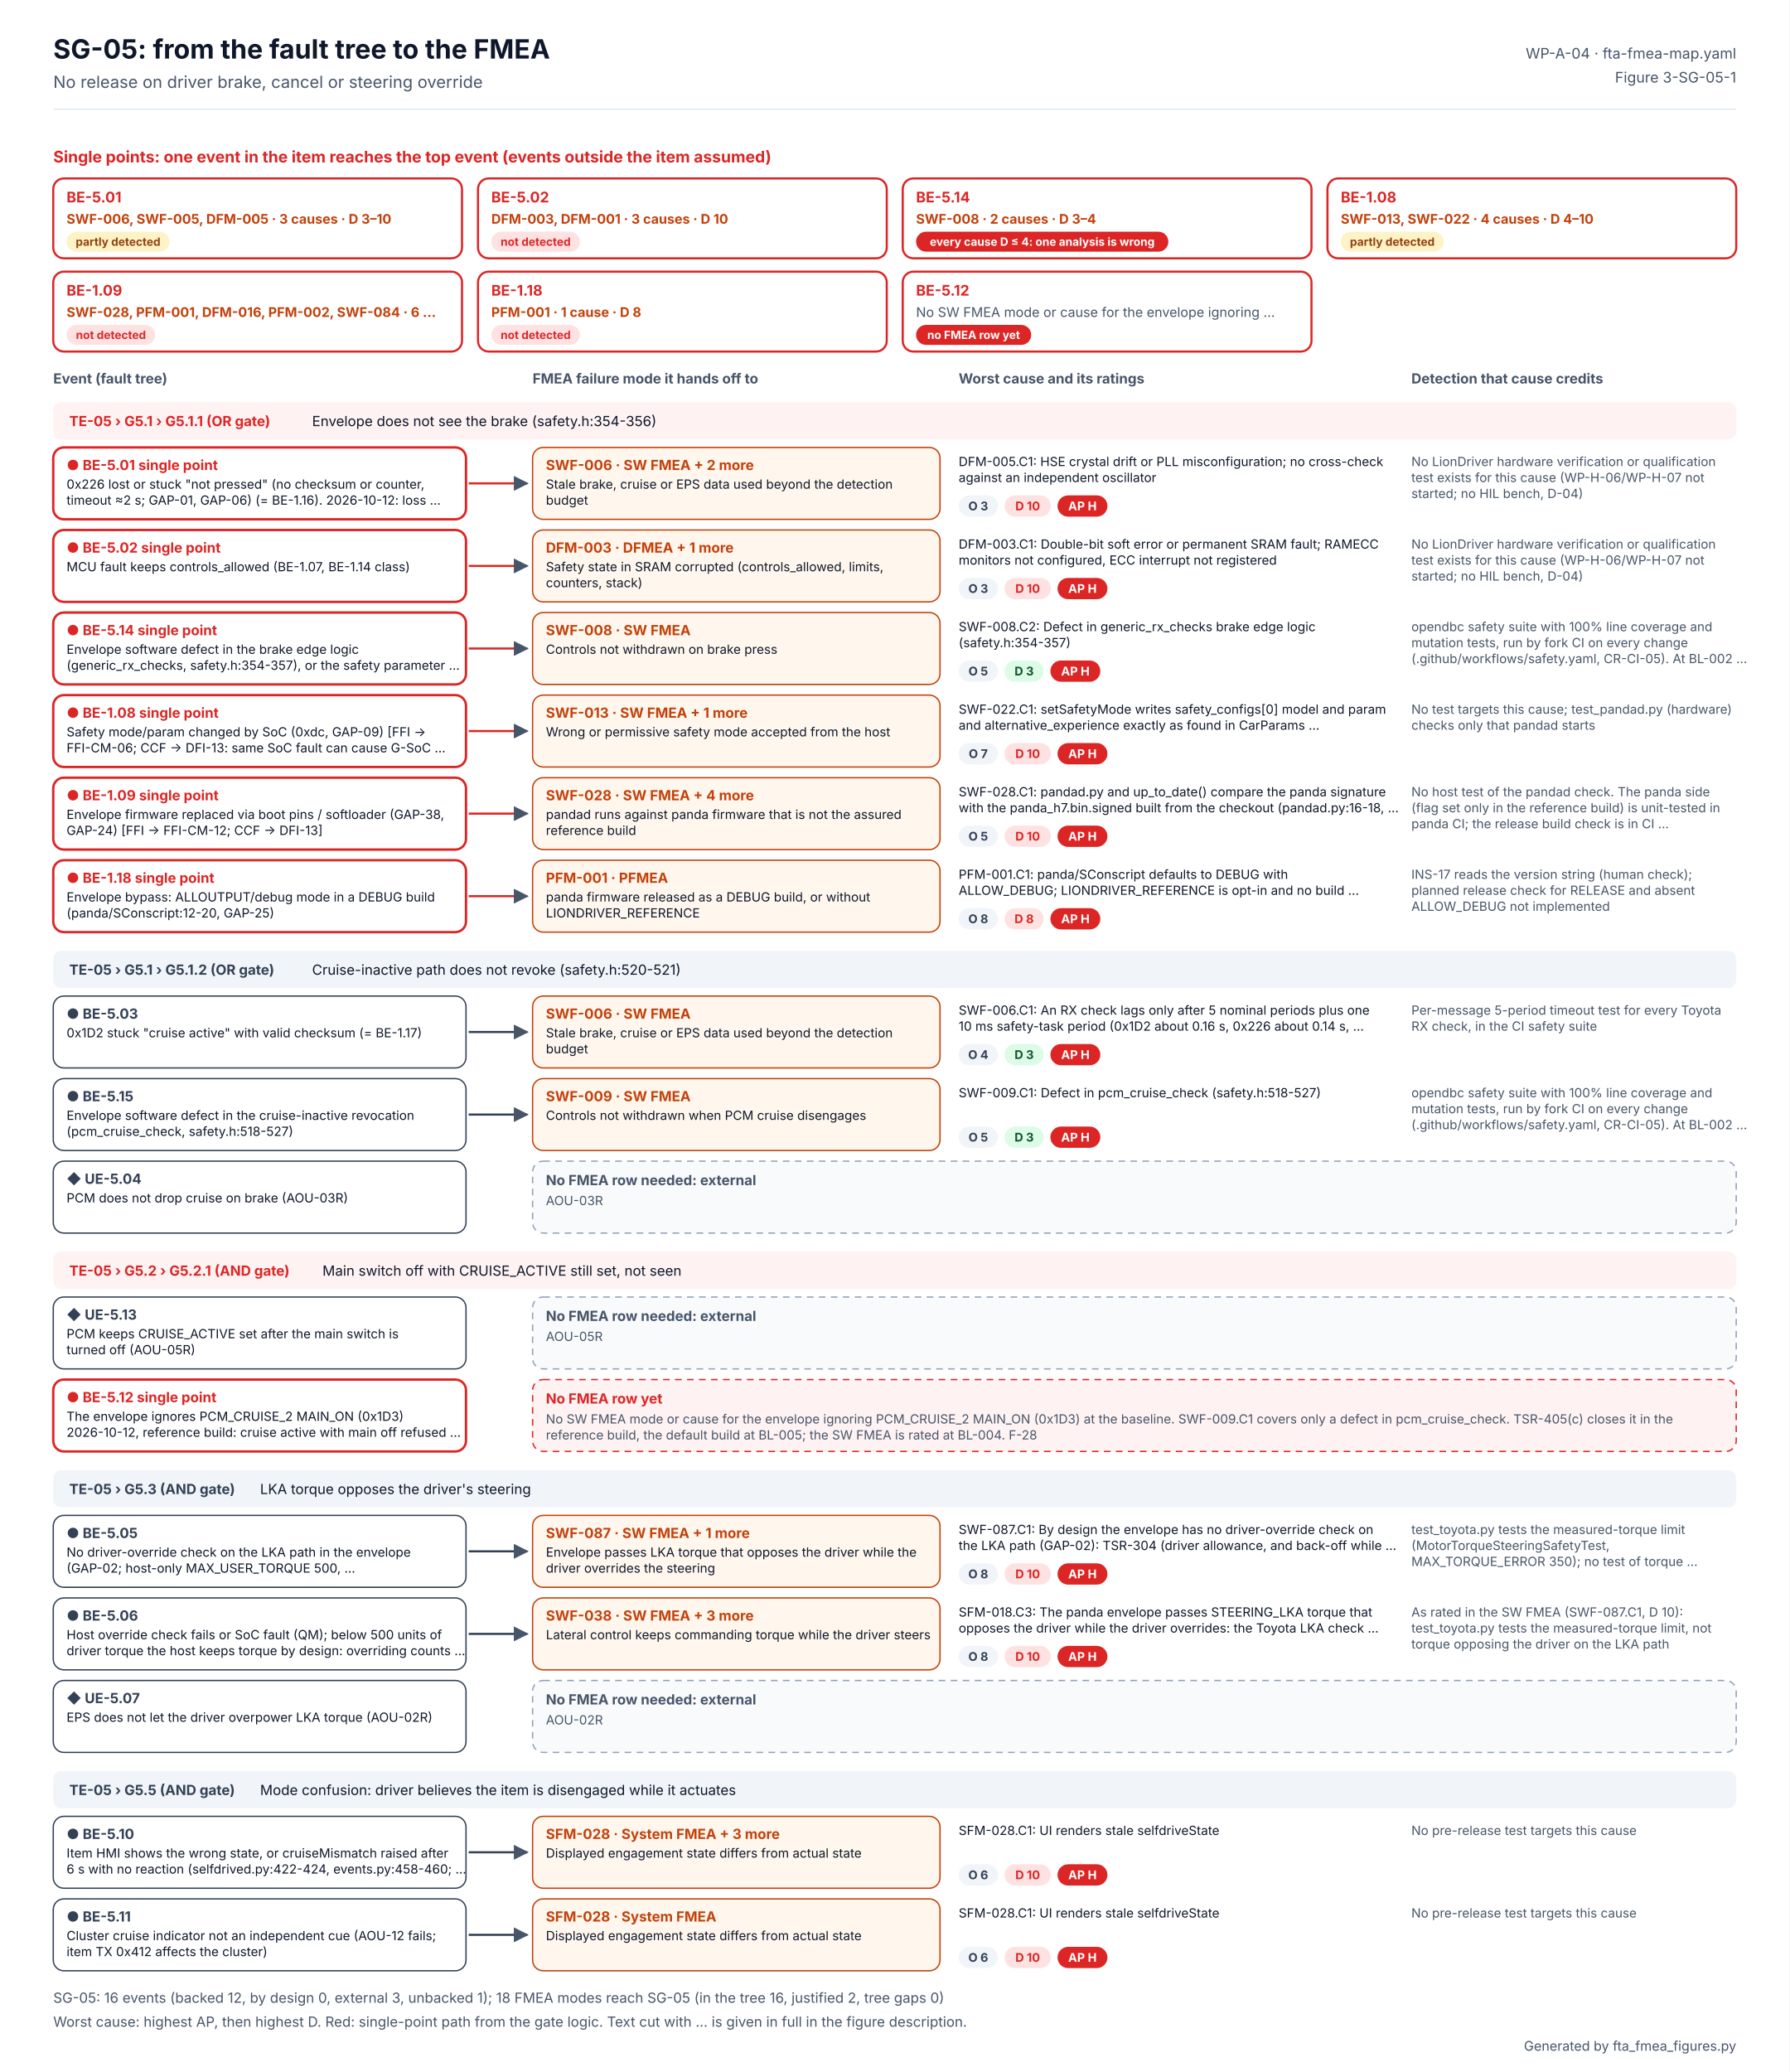
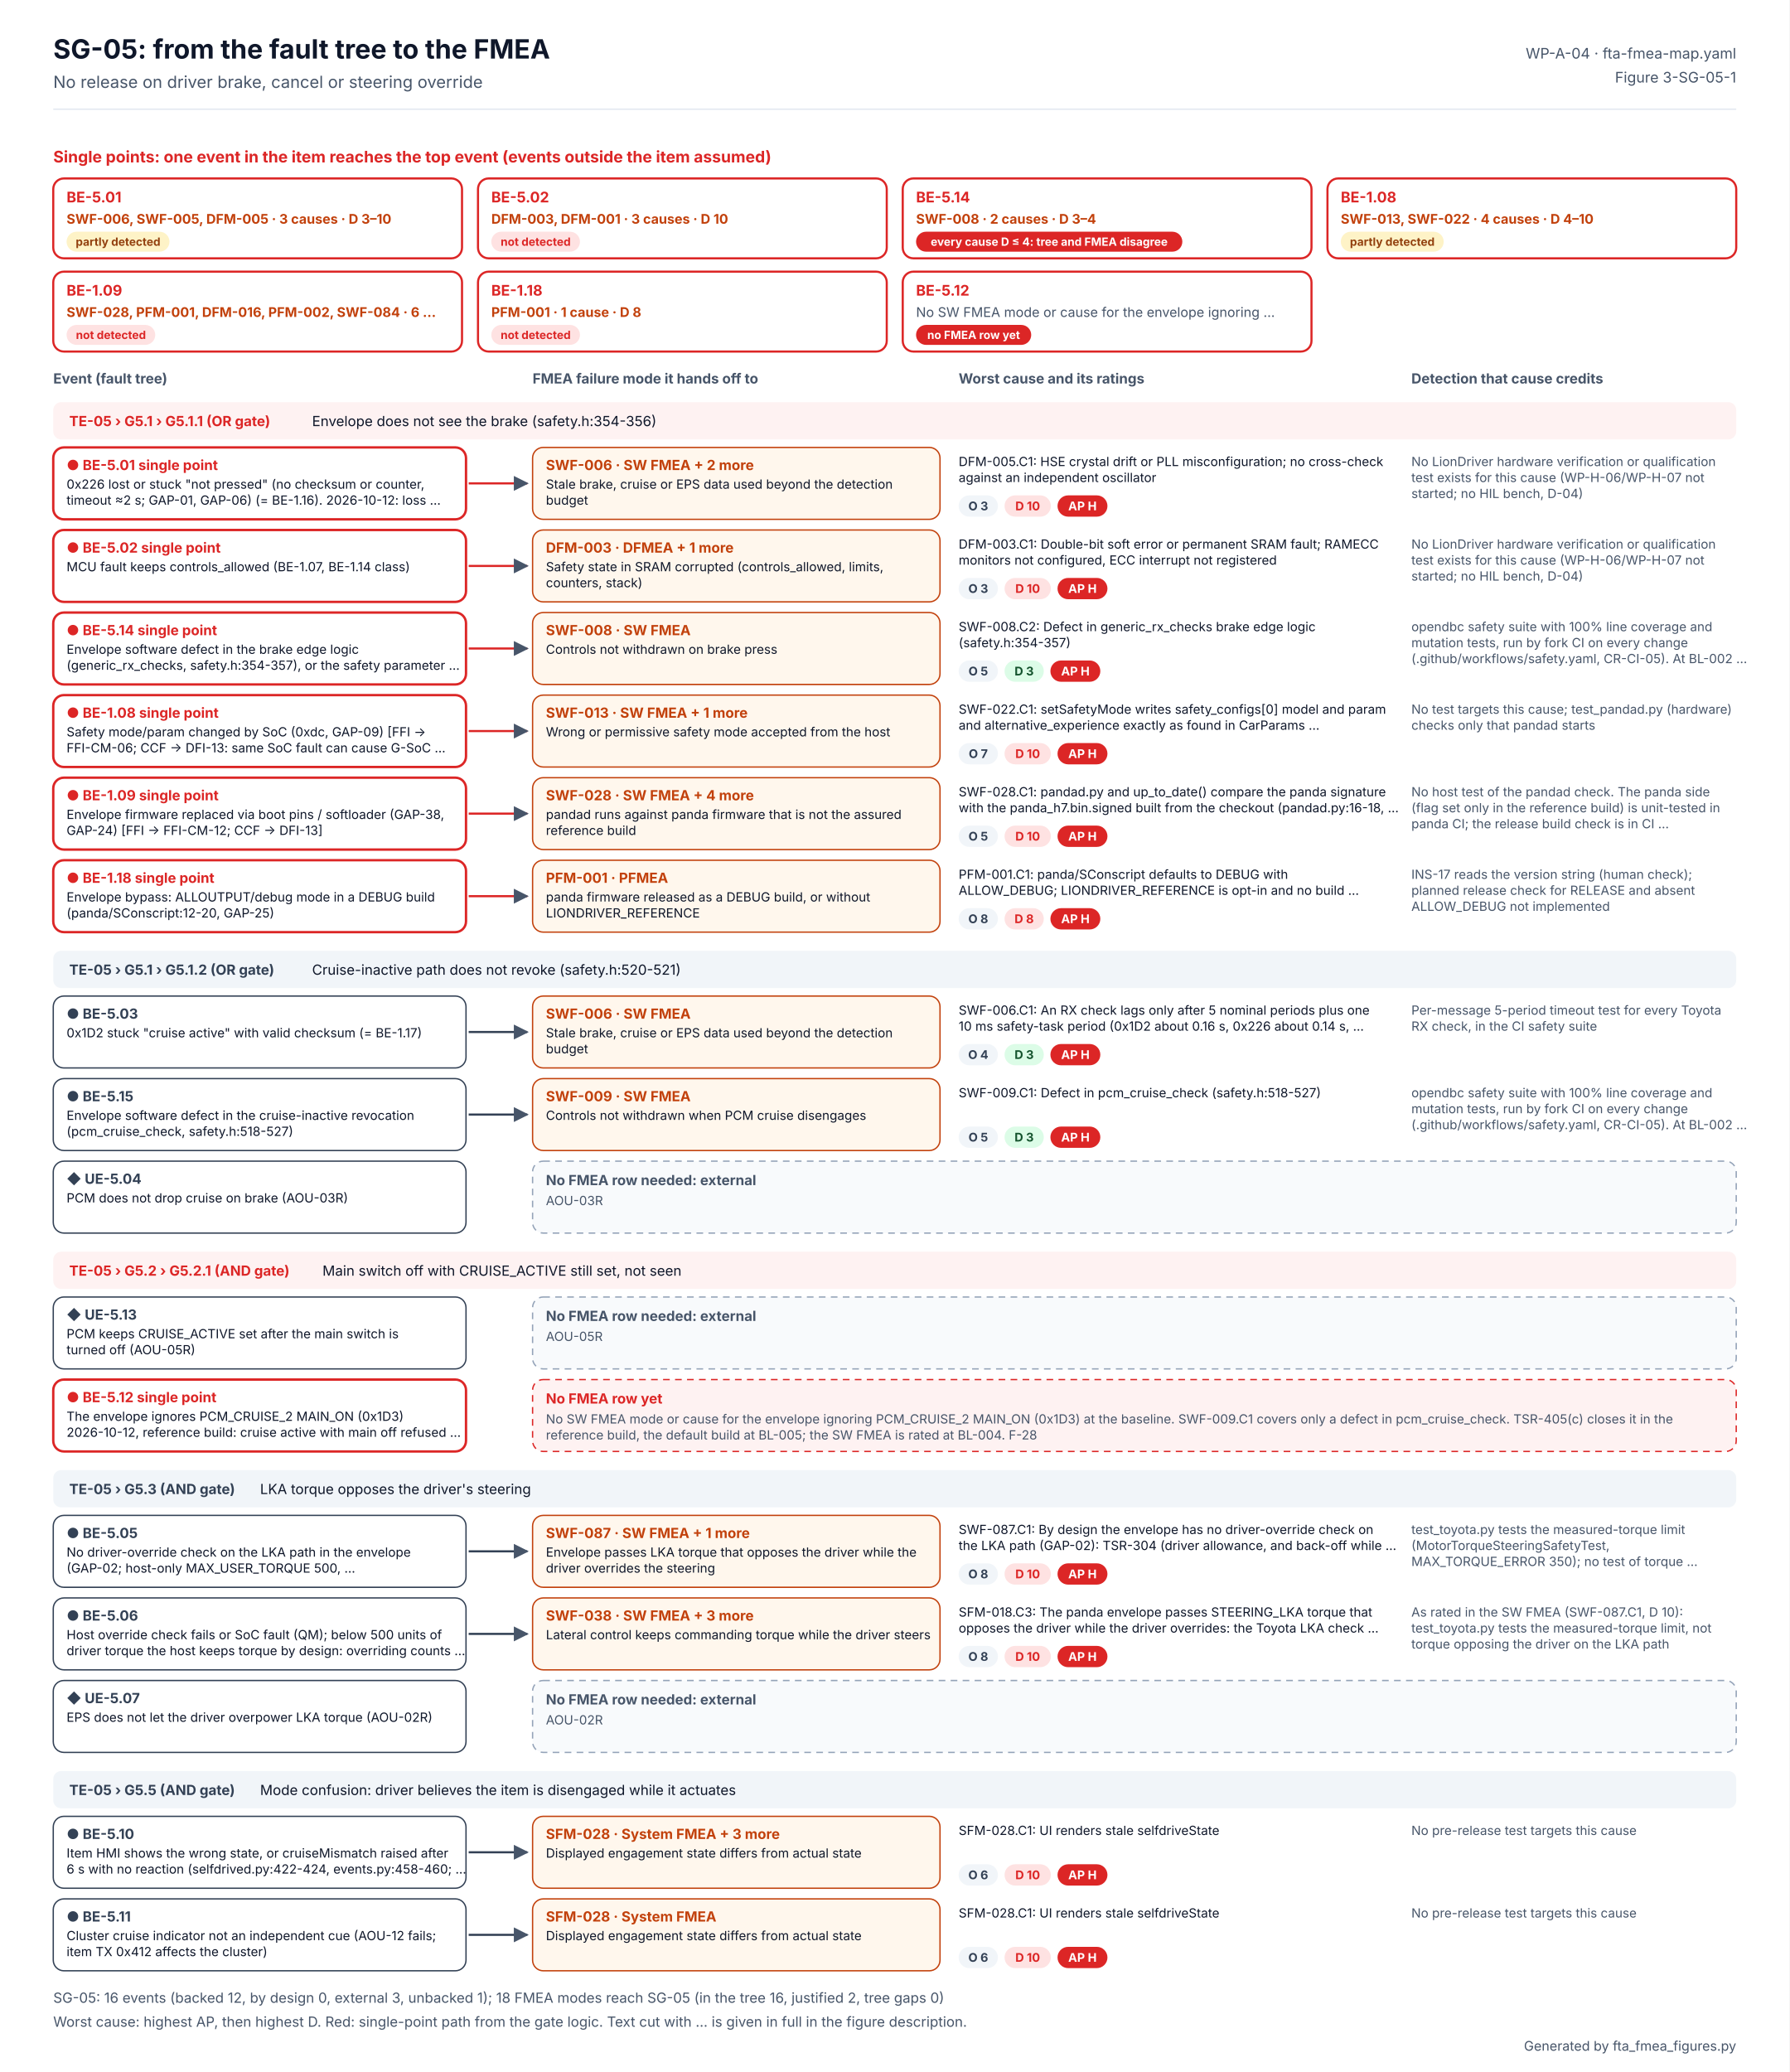
<svg xmlns="http://www.w3.org/2000/svg" width="1344" height="1556" viewBox="0 0 1344 1556" font-family="Inter, 'Segoe UI', Helvetica, Arial, sans-serif" role="img" aria-labelledby="t d">
  <defs>
    <marker id="ab" viewBox="0 0 10 10" refX="9" refY="5" markerWidth="7" markerHeight="7" orient="auto">
      <path d="M0 0L10 5L0 10z" fill="#2563EB" />
    </marker>
    <marker id="ao" viewBox="0 0 10 10" refX="9" refY="5" markerWidth="7" markerHeight="7" orient="auto">
      <path d="M0 0L10 5L0 10z" fill="#C2410C" />
    </marker>
    <marker id="ag" viewBox="0 0 10 10" refX="9" refY="5" markerWidth="7" markerHeight="7" orient="auto">
      <path d="M0 0L10 5L0 10z" fill="#475569" />
    </marker>
  </defs>
  <rect width="1344" height="1556" fill="#FFFFFF" />
  <text x="40" y="44" font-size="20" fill="#0F172A" font-weight="700">SG-05: from the fault tree to the FMEA</text>
  <text x="40" y="66" font-size="12.5" fill="#475569">No release on driver brake, cancel or steering override</text>
  <text x="1304" y="44" font-size="11" fill="#475569" text-anchor="end">WP-A-04 · fta-fmea-map.yaml</text>
  <text x="1304" y="62" font-size="11" fill="#475569" text-anchor="end">Figure 3-SG-05-1</text>
  <line x1="40" y1="82" x2="1304" y2="82" stroke="#E2E8F0" />
  <text x="40" y="122" font-size="12" fill="#DC2626" font-weight="700">Single points: one event in the item reaches the top event (events outside the item assumed)</text>
  <rect x="40" y="134" width="307" height="60" rx="8" fill="#FFFFFF" stroke="#DC2626" stroke-width="1.6" />
  <text x="50" y="152" font-size="11" fill="#DC2626" font-weight="700">BE-5.01</text>
  <text x="50" y="168" font-size="10" fill="#C2410C" font-weight="700">SWF-006, SWF-005, DFM-005 · 3 causes · D 3–10</text>
  <rect x="50" y="174" width="77.3" height="15" rx="7.5" fill="#FEF3C7" />
  <text x="88.67" y="184.56" font-size="8.5" fill="#92400E" font-weight="700" text-anchor="middle">partly detected</text>
  <rect x="359" y="134" width="307" height="60" rx="8" fill="#FFFFFF" stroke="#DC2626" stroke-width="1.6" />
  <text x="369" y="152" font-size="11" fill="#DC2626" font-weight="700">BE-5.02</text>
  <text x="369" y="168" font-size="10" fill="#C2410C" font-weight="700">DFM-003, DFM-001 · 3 causes · D 10</text>
  <rect x="369" y="174" width="66.6" height="15" rx="7.5" fill="#FEE2E2" />
  <text x="402.309" y="184.56" font-size="8.5" fill="#DC2626" font-weight="700" text-anchor="middle">not detected</text>
  <rect x="678" y="134" width="307" height="60" rx="8" fill="#FFFFFF" stroke="#DC2626" stroke-width="1.6" />
  <text x="688" y="152" font-size="11" fill="#DC2626" font-weight="700">BE-5.14</text>
  <text x="688" y="168" font-size="10" fill="#C2410C" font-weight="700">SWF-008 · 2 causes · D 3–4</text>
-   <rect x="688" y="174" width="189.5" height="15" rx="7.5" fill="#DC2626" />
-   <text x="782.757" y="184.56" font-size="8.5" fill="#FFFFFF" font-weight="700" text-anchor="middle">every cause D ≤ 4: one analysis is wrong</text>
+   <rect x="688" y="174" width="200.0" height="15" rx="7.5" fill="#DC2626" />
+   <text x="787.983" y="184.56" font-size="8.5" fill="#FFFFFF" font-weight="700" text-anchor="middle">every cause D ≤ 4: tree and FMEA disagree</text>
  <rect x="997" y="134" width="307" height="60" rx="8" fill="#FFFFFF" stroke="#DC2626" stroke-width="1.6" />
  <text x="1007" y="152" font-size="11" fill="#DC2626" font-weight="700">BE-1.08</text>
  <text x="1007" y="168" font-size="10" fill="#C2410C" font-weight="700">SWF-013, SWF-022 · 4 causes · D 4–10</text>
  <rect x="1007" y="174" width="77.3" height="15" rx="7.5" fill="#FEF3C7" />
  <text x="1045.67" y="184.56" font-size="8.5" fill="#92400E" font-weight="700" text-anchor="middle">partly detected</text>
  <rect x="40" y="204" width="307" height="60" rx="8" fill="#FFFFFF" stroke="#DC2626" stroke-width="1.6" />
  <text x="50" y="222" font-size="11" fill="#DC2626" font-weight="700">BE-1.09</text>
  <text x="50" y="238" font-size="10" fill="#C2410C" font-weight="700">SWF-028, PFM-001, DFM-016, PFM-002, SWF-084 · 6 …</text>
  <rect x="50" y="244" width="66.6" height="15" rx="7.5" fill="#FEE2E2" />
  <text x="83.309" y="254.56" font-size="8.5" fill="#DC2626" font-weight="700" text-anchor="middle">not detected</text>
  <rect x="359" y="204" width="307" height="60" rx="8" fill="#FFFFFF" stroke="#DC2626" stroke-width="1.6" />
  <text x="369" y="222" font-size="11" fill="#DC2626" font-weight="700">BE-1.18</text>
  <text x="369" y="238" font-size="10" fill="#C2410C" font-weight="700">PFM-001 · 1 cause · D 8</text>
  <rect x="369" y="244" width="66.6" height="15" rx="7.5" fill="#FEE2E2" />
  <text x="402.309" y="254.56" font-size="8.5" fill="#DC2626" font-weight="700" text-anchor="middle">not detected</text>
  <rect x="678" y="204" width="307" height="60" rx="8" fill="#FFFFFF" stroke="#DC2626" stroke-width="1.6" />
  <text x="688" y="222" font-size="11" fill="#DC2626" font-weight="700">BE-5.12</text>
  <text x="688" y="238" font-size="10" fill="#475569">No SW FMEA mode or cause for the envelope ignoring …</text>
  <rect x="688" y="244" width="86.5" height="15" rx="7.5" fill="#DC2626" />
  <text x="731.265" y="254.56" font-size="8.5" fill="#FFFFFF" font-weight="700" text-anchor="middle">no FMEA row yet</text>
  <text x="40" y="288" font-size="10.5" fill="#475569" font-weight="700">Event (fault tree)</text>
  <text x="400" y="288" font-size="10.5" fill="#475569" font-weight="700">FMEA failure mode it hands off to</text>
  <text x="720" y="288" font-size="10.5" fill="#475569" font-weight="700">Worst cause and its ratings</text>
  <text x="1060" y="288" font-size="10.5" fill="#475569" font-weight="700">Detection that cause credits</text>
  <rect x="40" y="302" width="1264" height="28" rx="6" fill="#FEF2F2" />
  <text x="52" y="320" font-size="10.5" fill="#DC2626" font-weight="700">TE-05 › G5.1 › G5.1.1 (OR gate)</text>
  <text x="234.4" y="320" font-size="10.5" fill="#0F172A">Envelope does not see the brake (safety.h:354-356)</text>
  <rect x="40" y="336" width="310" height="54" rx="8" fill="#FFFFFF" stroke="#DC2626" stroke-width="1.8" />
  <text x="50" y="353" font-size="10.5" fill="#DC2626" font-weight="700">● BE-5.01  single point</text>
  <text x="50" y="367" font-size="9.5" fill="#0F172A">0x226 lost or stuck "not pressed" (no checksum or counter,</text>
  <text x="50" y="379" font-size="9.5" fill="#0F172A">timeout ≈2 s; GAP-01, GAP-06) (= BE-1.16). 2026-10-12: loss …</text>
  <g>
    <animate attributeName="opacity" values="0.2;0.2;1;1" keyTimes="0;0.08;0.14;1" dur="6s" repeatCount="indefinite" />
    <path d="M352 363 H396" stroke="#DC2626" stroke-width="1.6" marker-end="url(#ag)" />
    <rect x="400" y="336" width="306" height="54" rx="8" fill="#FFF7ED" stroke="#C2410C" />
    <text x="410" y="353" font-size="10.5" fill="#C2410C" font-weight="700">SWF-006 · SW FMEA  + 2 more</text>
    <text x="410" y="367" font-size="9.5" fill="#0F172A">Stale brake, cruise or EPS data used beyond the detection</text>
    <text x="410" y="379" font-size="9.5" fill="#0F172A">budget</text>
    <text x="720" y="350" font-size="9.5" fill="#0F172A">DFM-005.C1: HSE crystal drift or PLL misconfiguration; no cross-check</text>
    <text x="720" y="362" font-size="9.5" fill="#0F172A">against an independent oscillator</text>
    <rect x="720" y="372" width="29.5" height="16" rx="8" fill="#F1F5F9" />
    <text x="734.727" y="383.24" font-size="9" fill="#334155" font-weight="700" text-anchor="middle">O 3</text>
    <rect x="754.455" y="372" width="34.8" height="16" rx="8" fill="#FEE2E2" />
    <text x="771.853" y="383.24" font-size="9" fill="#DC2626" font-weight="700" text-anchor="middle">D 10</text>
    <rect x="794.252" y="372" width="37.5" height="16" rx="8" fill="#DC2626" />
    <text x="812.986" y="383.24" font-size="9" fill="#FFFFFF" font-weight="700" text-anchor="middle">AP H</text>
    <text x="1060" y="350" font-size="9.5" fill="#475569">No LionDriver hardware verification or qualification</text>
    <text x="1060" y="362" font-size="9.5" fill="#475569">test exists for this cause (WP-H-06/WP-H-07 not</text>
    <text x="1060" y="374" font-size="9.5" fill="#475569">started; no HIL bench, D-04)</text>
  </g>
  <rect x="40" y="398" width="310" height="54" rx="8" fill="#FFFFFF" stroke="#DC2626" stroke-width="1.8" />
  <text x="50" y="415" font-size="10.5" fill="#DC2626" font-weight="700">● BE-5.02  single point</text>
  <text x="50" y="429" font-size="9.5" fill="#0F172A">MCU fault keeps controls_allowed (BE-1.07, BE-1.14 class)</text>
  <g>
    <animate attributeName="opacity" values="0.2;0.2;1;1" keyTimes="0;0.20;0.26;1" dur="6s" repeatCount="indefinite" />
    <path d="M352 425 H396" stroke="#DC2626" stroke-width="1.6" marker-end="url(#ag)" />
    <rect x="400" y="398" width="306" height="54" rx="8" fill="#FFF7ED" stroke="#C2410C" />
    <text x="410" y="415" font-size="10.5" fill="#C2410C" font-weight="700">DFM-003 · DFMEA  + 1 more</text>
    <text x="410" y="429" font-size="9.5" fill="#0F172A">Safety state in SRAM corrupted (controls_allowed, limits,</text>
    <text x="410" y="441" font-size="9.5" fill="#0F172A">counters, stack)</text>
    <text x="720" y="412" font-size="9.5" fill="#0F172A">DFM-003.C1: Double-bit soft error or permanent SRAM fault; RAMECC</text>
    <text x="720" y="424" font-size="9.5" fill="#0F172A">monitors not configured, ECC interrupt not registered</text>
    <rect x="720" y="434" width="29.5" height="16" rx="8" fill="#F1F5F9" />
    <text x="734.727" y="445.24" font-size="9" fill="#334155" font-weight="700" text-anchor="middle">O 3</text>
    <rect x="754.455" y="434" width="34.8" height="16" rx="8" fill="#FEE2E2" />
    <text x="771.853" y="445.24" font-size="9" fill="#DC2626" font-weight="700" text-anchor="middle">D 10</text>
    <rect x="794.252" y="434" width="37.5" height="16" rx="8" fill="#DC2626" />
    <text x="812.986" y="445.24" font-size="9" fill="#FFFFFF" font-weight="700" text-anchor="middle">AP H</text>
    <text x="1060" y="412" font-size="9.5" fill="#475569">No LionDriver hardware verification or qualification</text>
    <text x="1060" y="424" font-size="9.5" fill="#475569">test exists for this cause (WP-H-06/WP-H-07 not</text>
    <text x="1060" y="436" font-size="9.5" fill="#475569">started; no HIL bench, D-04)</text>
  </g>
  <rect x="40" y="460" width="310" height="54" rx="8" fill="#FFFFFF" stroke="#DC2626" stroke-width="1.8" />
  <text x="50" y="477" font-size="10.5" fill="#DC2626" font-weight="700">● BE-5.14  single point</text>
  <text x="50" y="491" font-size="9.5" fill="#0F172A">Envelope software defect in the brake edge logic</text>
  <text x="50" y="503" font-size="9.5" fill="#0F172A">(generic_rx_checks, safety.h:354-357), or the safety parameter …</text>
  <g>
    <animate attributeName="opacity" values="0.2;0.2;1;1" keyTimes="0;0.32;0.38;1" dur="6s" repeatCount="indefinite" />
    <path d="M352 487 H396" stroke="#DC2626" stroke-width="1.6" marker-end="url(#ag)" />
    <rect x="400" y="460" width="306" height="54" rx="8" fill="#FFF7ED" stroke="#C2410C" />
    <text x="410" y="477" font-size="10.5" fill="#C2410C" font-weight="700">SWF-008 · SW FMEA</text>
    <text x="410" y="491" font-size="9.5" fill="#0F172A">Controls not withdrawn on brake press</text>
    <text x="720" y="474" font-size="9.5" fill="#0F172A">SWF-008.C2: Defect in generic_rx_checks brake edge logic</text>
    <text x="720" y="486" font-size="9.5" fill="#0F172A">(safety.h:354-357)</text>
    <rect x="720" y="496" width="29.5" height="16" rx="8" fill="#F1F5F9" />
    <text x="734.727" y="507.24" font-size="9" fill="#334155" font-weight="700" text-anchor="middle">O 5</text>
    <rect x="754.455" y="496" width="29.5" height="16" rx="8" fill="#DCFCE7" />
    <text x="769.182" y="507.24" font-size="9" fill="#14532D" font-weight="700" text-anchor="middle">D 3</text>
    <rect x="788.91" y="496" width="37.5" height="16" rx="8" fill="#DC2626" />
    <text x="807.644" y="507.24" font-size="9" fill="#FFFFFF" font-weight="700" text-anchor="middle">AP H</text>
    <text x="1060" y="474" font-size="9.5" fill="#475569">opendbc safety suite with 100% line coverage and</text>
    <text x="1060" y="486" font-size="9.5" fill="#475569">mutation tests, run by fork CI on every change</text>
    <text x="1060" y="498" font-size="9.5" fill="#475569">(.github/workflows/safety.yaml, CR-CI-05). At BL-002 …</text>
  </g>
  <rect x="40" y="522" width="310" height="54" rx="8" fill="#FFFFFF" stroke="#DC2626" stroke-width="1.8" />
  <text x="50" y="539" font-size="10.5" fill="#DC2626" font-weight="700">● BE-1.08  single point</text>
  <text x="50" y="553" font-size="9.5" fill="#0F172A">Safety mode/param changed by SoC (0xdc, GAP-09) [FFI →</text>
  <text x="50" y="565" font-size="9.5" fill="#0F172A">FFI-CM-06; CCF → DFI-13: same SoC fault can cause G-SoC …</text>
  <g>
    <animate attributeName="opacity" values="0.2;0.2;1;1" keyTimes="0;0.44;0.50;1" dur="6s" repeatCount="indefinite" />
    <path d="M352 549 H396" stroke="#DC2626" stroke-width="1.6" marker-end="url(#ag)" />
    <rect x="400" y="522" width="306" height="54" rx="8" fill="#FFF7ED" stroke="#C2410C" />
    <text x="410" y="539" font-size="10.5" fill="#C2410C" font-weight="700">SWF-013 · SW FMEA  + 1 more</text>
    <text x="410" y="553" font-size="9.5" fill="#0F172A">Wrong or permissive safety mode accepted from the host</text>
    <text x="720" y="536" font-size="9.5" fill="#0F172A">SWF-022.C1: setSafetyMode writes safety_configs[0] model and param</text>
    <text x="720" y="548" font-size="9.5" fill="#0F172A">and alternative_experience exactly as found in CarParams …</text>
    <rect x="720" y="558" width="29.5" height="16" rx="8" fill="#F1F5F9" />
    <text x="734.727" y="569.24" font-size="9" fill="#334155" font-weight="700" text-anchor="middle">O 7</text>
    <rect x="754.455" y="558" width="34.8" height="16" rx="8" fill="#FEE2E2" />
    <text x="771.853" y="569.24" font-size="9" fill="#DC2626" font-weight="700" text-anchor="middle">D 10</text>
    <rect x="794.252" y="558" width="37.5" height="16" rx="8" fill="#DC2626" />
    <text x="812.986" y="569.24" font-size="9" fill="#FFFFFF" font-weight="700" text-anchor="middle">AP H</text>
    <text x="1060" y="536" font-size="9.5" fill="#475569">No test targets this cause; test_pandad.py (hardware)</text>
    <text x="1060" y="548" font-size="9.5" fill="#475569">checks only that pandad starts</text>
  </g>
  <rect x="40" y="584" width="310" height="54" rx="8" fill="#FFFFFF" stroke="#DC2626" stroke-width="1.8" />
  <text x="50" y="601" font-size="10.5" fill="#DC2626" font-weight="700">● BE-1.09  single point</text>
  <text x="50" y="615" font-size="9.5" fill="#0F172A">Envelope firmware replaced via boot pins / softloader (GAP-38,</text>
  <text x="50" y="627" font-size="9.5" fill="#0F172A">GAP-24) [FFI → FFI-CM-12; CCF → DFI-13]</text>
  <g>
    <animate attributeName="opacity" values="0.2;0.2;1;1" keyTimes="0;0.56;0.62;1" dur="6s" repeatCount="indefinite" />
    <path d="M352 611 H396" stroke="#DC2626" stroke-width="1.6" marker-end="url(#ag)" />
    <rect x="400" y="584" width="306" height="54" rx="8" fill="#FFF7ED" stroke="#C2410C" />
    <text x="410" y="601" font-size="10.5" fill="#C2410C" font-weight="700">SWF-028 · SW FMEA  + 4 more</text>
    <text x="410" y="615" font-size="9.5" fill="#0F172A">pandad runs against panda firmware that is not the assured</text>
    <text x="410" y="627" font-size="9.5" fill="#0F172A">reference build</text>
    <text x="720" y="598" font-size="9.5" fill="#0F172A">SWF-028.C1: pandad.py and up_to_date() compare the panda signature</text>
    <text x="720" y="610" font-size="9.5" fill="#0F172A">with the panda_h7.bin.signed built from the checkout (pandad.py:16-18, …</text>
    <rect x="720" y="620" width="29.5" height="16" rx="8" fill="#F1F5F9" />
    <text x="734.727" y="631.24" font-size="9" fill="#334155" font-weight="700" text-anchor="middle">O 5</text>
    <rect x="754.455" y="620" width="34.8" height="16" rx="8" fill="#FEE2E2" />
    <text x="771.853" y="631.24" font-size="9" fill="#DC2626" font-weight="700" text-anchor="middle">D 10</text>
    <rect x="794.252" y="620" width="37.5" height="16" rx="8" fill="#DC2626" />
    <text x="812.986" y="631.24" font-size="9" fill="#FFFFFF" font-weight="700" text-anchor="middle">AP H</text>
    <text x="1060" y="598" font-size="9.5" fill="#475569">No host test of the pandad check. The panda side</text>
    <text x="1060" y="610" font-size="9.5" fill="#475569">(flag set only in the reference build) is unit-tested in</text>
    <text x="1060" y="622" font-size="9.5" fill="#475569">panda CI; the release build check is in CI …</text>
  </g>
  <rect x="40" y="646" width="310" height="54" rx="8" fill="#FFFFFF" stroke="#DC2626" stroke-width="1.8" />
  <text x="50" y="663" font-size="10.5" fill="#DC2626" font-weight="700">● BE-1.18  single point</text>
  <text x="50" y="677" font-size="9.5" fill="#0F172A">Envelope bypass: ALLOUTPUT/debug mode in a DEBUG build</text>
  <text x="50" y="689" font-size="9.5" fill="#0F172A">(panda/SConscript:12-20, GAP-25)</text>
  <g>
    <animate attributeName="opacity" values="0.2;0.2;1;1" keyTimes="0;0.68;0.74;1" dur="6s" repeatCount="indefinite" />
    <path d="M352 673 H396" stroke="#DC2626" stroke-width="1.6" marker-end="url(#ag)" />
    <rect x="400" y="646" width="306" height="54" rx="8" fill="#FFF7ED" stroke="#C2410C" />
    <text x="410" y="663" font-size="10.5" fill="#C2410C" font-weight="700">PFM-001 · PFMEA</text>
    <text x="410" y="677" font-size="9.5" fill="#0F172A">panda firmware released as a DEBUG build, or without</text>
    <text x="410" y="689" font-size="9.5" fill="#0F172A">LIONDRIVER_REFERENCE</text>
    <text x="720" y="660" font-size="9.5" fill="#0F172A">PFM-001.C1: panda/SConscript defaults to DEBUG with</text>
    <text x="720" y="672" font-size="9.5" fill="#0F172A">ALLOW_DEBUG; LIONDRIVER_REFERENCE is opt-in and no build …</text>
    <rect x="720" y="682" width="29.5" height="16" rx="8" fill="#F1F5F9" />
    <text x="734.727" y="693.24" font-size="9" fill="#334155" font-weight="700" text-anchor="middle">O 8</text>
    <rect x="754.455" y="682" width="29.5" height="16" rx="8" fill="#FEE2E2" />
    <text x="769.182" y="693.24" font-size="9" fill="#DC2626" font-weight="700" text-anchor="middle">D 8</text>
    <rect x="788.91" y="682" width="37.5" height="16" rx="8" fill="#DC2626" />
    <text x="807.644" y="693.24" font-size="9" fill="#FFFFFF" font-weight="700" text-anchor="middle">AP H</text>
    <text x="1060" y="660" font-size="9.5" fill="#475569">INS-17 reads the version string (human check);</text>
    <text x="1060" y="672" font-size="9.5" fill="#475569">planned release check for RELEASE and absent</text>
    <text x="1060" y="684" font-size="9.5" fill="#475569">ALLOW_DEBUG not implemented</text>
  </g>
  <rect x="40" y="714" width="1264" height="28" rx="6" fill="#F1F5F9" />
  <text x="52" y="732" font-size="10.5" fill="#334155" font-weight="700">TE-05 › G5.1 › G5.1.2 (OR gate)</text>
  <text x="234.4" y="732" font-size="10.5" fill="#0F172A">Cruise-inactive path does not revoke (safety.h:520-521)</text>
  <rect x="40" y="748" width="310" height="54" rx="8" fill="#FFFFFF" stroke="#334155" stroke-width="1" />
  <text x="50" y="765" font-size="10.5" fill="#334155" font-weight="700">● BE-5.03</text>
  <text x="50" y="779" font-size="9.5" fill="#0F172A">0x1D2 stuck "cruise active" with valid checksum (= BE-1.17)</text>
  <g>
    <animate attributeName="opacity" values="0.2;0.2;1;1" keyTimes="0;0.08;0.14;1" dur="6s" repeatCount="indefinite" />
    <path d="M352 775 H396" stroke="#334155" stroke-width="1.6" marker-end="url(#ag)" />
    <rect x="400" y="748" width="306" height="54" rx="8" fill="#FFF7ED" stroke="#C2410C" />
    <text x="410" y="765" font-size="10.5" fill="#C2410C" font-weight="700">SWF-006 · SW FMEA</text>
    <text x="410" y="779" font-size="9.5" fill="#0F172A">Stale brake, cruise or EPS data used beyond the detection</text>
    <text x="410" y="791" font-size="9.5" fill="#0F172A">budget</text>
    <text x="720" y="762" font-size="9.5" fill="#0F172A">SWF-006.C1: An RX check lags only after 5 nominal periods plus one</text>
    <text x="720" y="774" font-size="9.5" fill="#0F172A">10 ms safety-task period (0x1D2 about 0.16 s, 0x226 about 0.14 s, …</text>
    <rect x="720" y="784" width="29.5" height="16" rx="8" fill="#F1F5F9" />
    <text x="734.727" y="795.24" font-size="9" fill="#334155" font-weight="700" text-anchor="middle">O 4</text>
    <rect x="754.455" y="784" width="29.5" height="16" rx="8" fill="#DCFCE7" />
    <text x="769.182" y="795.24" font-size="9" fill="#14532D" font-weight="700" text-anchor="middle">D 3</text>
    <rect x="788.91" y="784" width="37.5" height="16" rx="8" fill="#DC2626" />
    <text x="807.644" y="795.24" font-size="9" fill="#FFFFFF" font-weight="700" text-anchor="middle">AP H</text>
    <text x="1060" y="762" font-size="9.5" fill="#475569">Per-message 5-period timeout test for every Toyota</text>
    <text x="1060" y="774" font-size="9.5" fill="#475569">RX check, in the CI safety suite</text>
  </g>
  <rect x="40" y="810" width="310" height="54" rx="8" fill="#FFFFFF" stroke="#334155" stroke-width="1" />
  <text x="50" y="827" font-size="10.5" fill="#334155" font-weight="700">● BE-5.15</text>
  <text x="50" y="841" font-size="9.5" fill="#0F172A">Envelope software defect in the cruise-inactive revocation</text>
  <text x="50" y="853" font-size="9.5" fill="#0F172A">(pcm_cruise_check, safety.h:518-527)</text>
  <g>
    <animate attributeName="opacity" values="0.2;0.2;1;1" keyTimes="0;0.20;0.26;1" dur="6s" repeatCount="indefinite" />
    <path d="M352 837 H396" stroke="#334155" stroke-width="1.6" marker-end="url(#ag)" />
    <rect x="400" y="810" width="306" height="54" rx="8" fill="#FFF7ED" stroke="#C2410C" />
    <text x="410" y="827" font-size="10.5" fill="#C2410C" font-weight="700">SWF-009 · SW FMEA</text>
    <text x="410" y="841" font-size="9.5" fill="#0F172A">Controls not withdrawn when PCM cruise disengages</text>
    <text x="720" y="824" font-size="9.5" fill="#0F172A">SWF-009.C1: Defect in pcm_cruise_check (safety.h:518-527)</text>
    <rect x="720" y="846" width="29.5" height="16" rx="8" fill="#F1F5F9" />
    <text x="734.727" y="857.24" font-size="9" fill="#334155" font-weight="700" text-anchor="middle">O 5</text>
    <rect x="754.455" y="846" width="29.5" height="16" rx="8" fill="#DCFCE7" />
    <text x="769.182" y="857.24" font-size="9" fill="#14532D" font-weight="700" text-anchor="middle">D 3</text>
    <rect x="788.91" y="846" width="37.5" height="16" rx="8" fill="#DC2626" />
    <text x="807.644" y="857.24" font-size="9" fill="#FFFFFF" font-weight="700" text-anchor="middle">AP H</text>
    <text x="1060" y="824" font-size="9.5" fill="#475569">opendbc safety suite with 100% line coverage and</text>
    <text x="1060" y="836" font-size="9.5" fill="#475569">mutation tests, run by fork CI on every change</text>
    <text x="1060" y="848" font-size="9.5" fill="#475569">(.github/workflows/safety.yaml, CR-CI-05). At BL-002 …</text>
  </g>
  <rect x="40" y="872" width="310" height="54" rx="8" fill="#FFFFFF" stroke="#334155" stroke-width="1" />
  <text x="50" y="889" font-size="10.5" fill="#334155" font-weight="700">◆ UE-5.04</text>
  <text x="50" y="903" font-size="9.5" fill="#0F172A">PCM does not drop cruise on brake (AOU-03R)</text>
  <g>
    <animate attributeName="opacity" values="0.2;0.2;1;1" keyTimes="0;0.32;0.38;1" dur="6s" repeatCount="indefinite" />
    <rect x="400" y="872" width="904" height="54" rx="8" fill="#F8FAFC" stroke="#94A3B8" stroke-dasharray="5 4" />
    <text x="410" y="890" font-size="10.5" fill="#475569" font-weight="700">No FMEA row needed: external</text>
    <text x="410" y="905" font-size="9.5" fill="#475569">AOU-03R</text>
  </g>
  <rect x="40" y="940" width="1264" height="28" rx="6" fill="#FEF2F2" />
  <text x="52" y="958" font-size="10.5" fill="#DC2626" font-weight="700">TE-05 › G5.2 › G5.2.1 (AND gate)</text>
  <text x="242.191" y="958" font-size="10.5" fill="#0F172A">Main switch off with CRUISE_ACTIVE still set, not seen</text>
  <rect x="40" y="974" width="310" height="54" rx="8" fill="#FFFFFF" stroke="#334155" stroke-width="1" />
  <text x="50" y="991" font-size="10.5" fill="#334155" font-weight="700">◆ UE-5.13</text>
  <text x="50" y="1005" font-size="9.5" fill="#0F172A">PCM keeps CRUISE_ACTIVE set after the main switch is</text>
  <text x="50" y="1017" font-size="9.5" fill="#0F172A">turned off (AOU-05R)</text>
  <g>
    <animate attributeName="opacity" values="0.2;0.2;1;1" keyTimes="0;0.44;0.50;1" dur="6s" repeatCount="indefinite" />
    <rect x="400" y="974" width="904" height="54" rx="8" fill="#F8FAFC" stroke="#94A3B8" stroke-dasharray="5 4" />
    <text x="410" y="992" font-size="10.5" fill="#475569" font-weight="700">No FMEA row needed: external</text>
    <text x="410" y="1007" font-size="9.5" fill="#475569">AOU-05R</text>
  </g>
  <rect x="40" y="1036" width="310" height="54" rx="8" fill="#FFFFFF" stroke="#DC2626" stroke-width="1.8" />
  <text x="50" y="1053" font-size="10.5" fill="#DC2626" font-weight="700">● BE-5.12  single point</text>
  <text x="50" y="1067" font-size="9.5" fill="#0F172A">The envelope ignores PCM_CRUISE_2 MAIN_ON (0x1D3)</text>
  <text x="50" y="1079" font-size="9.5" fill="#0F172A">2026-10-12, reference build: cruise active with main off refused …</text>
  <g>
    <animate attributeName="opacity" values="0.2;0.2;1;1" keyTimes="0;0.56;0.62;1" dur="6s" repeatCount="indefinite" />
    <rect x="400" y="1036" width="904" height="54" rx="8" fill="#FEF2F2" stroke="#DC2626" stroke-dasharray="5 4" />
    <text x="410" y="1054" font-size="10.5" fill="#DC2626" font-weight="700">No FMEA row yet</text>
    <text x="410" y="1069" font-size="9.5" fill="#475569">No SW FMEA mode or cause for the envelope ignoring PCM_CRUISE_2 MAIN_ON (0x1D3) at the baseline. SWF-009.C1 covers only a defect in pcm_cruise_check. TSR-405(c) closes it in the</text>
    <text x="410" y="1081" font-size="9.5" fill="#475569">reference build, the default build at BL-005; the SW FMEA is rated at BL-004. F-28</text>
  </g>
  <rect x="40" y="1104" width="1264" height="28" rx="6" fill="#F1F5F9" />
  <text x="52" y="1122" font-size="10.5" fill="#334155" font-weight="700">TE-05 › G5.3 (AND gate)</text>
  <text x="195.334" y="1122" font-size="10.5" fill="#0F172A">LKA torque opposes the driver's steering</text>
  <rect x="40" y="1138" width="310" height="54" rx="8" fill="#FFFFFF" stroke="#334155" stroke-width="1" />
  <text x="50" y="1155" font-size="10.5" fill="#334155" font-weight="700">● BE-5.05</text>
  <text x="50" y="1169" font-size="9.5" fill="#0F172A">No driver-override check on the LKA path in the envelope</text>
  <text x="50" y="1181" font-size="9.5" fill="#0F172A">(GAP-02; host-only MAX_USER_TORQUE 500, …</text>
  <g>
    <animate attributeName="opacity" values="0.2;0.2;1;1" keyTimes="0;0.68;0.74;1" dur="6s" repeatCount="indefinite" />
    <path d="M352 1165 H396" stroke="#334155" stroke-width="1.6" marker-end="url(#ag)" />
    <rect x="400" y="1138" width="306" height="54" rx="8" fill="#FFF7ED" stroke="#C2410C" />
    <text x="410" y="1155" font-size="10.5" fill="#C2410C" font-weight="700">SWF-087 · SW FMEA  + 1 more</text>
    <text x="410" y="1169" font-size="9.5" fill="#0F172A">Envelope passes LKA torque that opposes the driver while the</text>
    <text x="410" y="1181" font-size="9.5" fill="#0F172A">driver overrides the steering</text>
    <text x="720" y="1152" font-size="9.5" fill="#0F172A">SWF-087.C1: By design the envelope has no driver-override check on</text>
    <text x="720" y="1164" font-size="9.5" fill="#0F172A">the LKA path (GAP-02): TSR-304 (driver allowance, and back-off while …</text>
    <rect x="720" y="1174" width="29.5" height="16" rx="8" fill="#F1F5F9" />
    <text x="734.727" y="1185.24" font-size="9" fill="#334155" font-weight="700" text-anchor="middle">O 8</text>
    <rect x="754.455" y="1174" width="34.8" height="16" rx="8" fill="#FEE2E2" />
    <text x="771.853" y="1185.24" font-size="9" fill="#DC2626" font-weight="700" text-anchor="middle">D 10</text>
    <rect x="794.252" y="1174" width="37.5" height="16" rx="8" fill="#DC2626" />
    <text x="812.986" y="1185.24" font-size="9" fill="#FFFFFF" font-weight="700" text-anchor="middle">AP H</text>
    <text x="1060" y="1152" font-size="9.5" fill="#475569">test_toyota.py tests the measured-torque limit</text>
    <text x="1060" y="1164" font-size="9.5" fill="#475569">(MotorTorqueSteeringSafetyTest,</text>
    <text x="1060" y="1176" font-size="9.5" fill="#475569">MAX_TORQUE_ERROR 350); no test of torque …</text>
  </g>
  <rect x="40" y="1200" width="310" height="54" rx="8" fill="#FFFFFF" stroke="#334155" stroke-width="1" />
  <text x="50" y="1217" font-size="10.5" fill="#334155" font-weight="700">● BE-5.06</text>
  <text x="50" y="1231" font-size="9.5" fill="#0F172A">Host override check fails or SoC fault (QM); below 500 units of</text>
  <text x="50" y="1243" font-size="9.5" fill="#0F172A">driver torque the host keeps torque by design: overriding counts …</text>
  <g>
    <animate attributeName="opacity" values="0.2;0.2;1;1" keyTimes="0;0.08;0.14;1" dur="6s" repeatCount="indefinite" />
    <path d="M352 1227 H396" stroke="#334155" stroke-width="1.6" marker-end="url(#ag)" />
    <rect x="400" y="1200" width="306" height="54" rx="8" fill="#FFF7ED" stroke="#C2410C" />
    <text x="410" y="1217" font-size="10.5" fill="#C2410C" font-weight="700">SWF-038 · SW FMEA  + 3 more</text>
    <text x="410" y="1231" font-size="9.5" fill="#0F172A">Lateral control keeps commanding torque while the driver steers</text>
    <text x="720" y="1214" font-size="9.5" fill="#0F172A">SFM-018.C3: The panda envelope passes STEERING_LKA torque that</text>
    <text x="720" y="1226" font-size="9.5" fill="#0F172A">opposes the driver while the driver overrides: the Toyota LKA check …</text>
    <rect x="720" y="1236" width="29.5" height="16" rx="8" fill="#F1F5F9" />
    <text x="734.727" y="1247.24" font-size="9" fill="#334155" font-weight="700" text-anchor="middle">O 8</text>
    <rect x="754.455" y="1236" width="34.8" height="16" rx="8" fill="#FEE2E2" />
    <text x="771.853" y="1247.24" font-size="9" fill="#DC2626" font-weight="700" text-anchor="middle">D 10</text>
    <rect x="794.252" y="1236" width="37.5" height="16" rx="8" fill="#DC2626" />
    <text x="812.986" y="1247.24" font-size="9" fill="#FFFFFF" font-weight="700" text-anchor="middle">AP H</text>
    <text x="1060" y="1214" font-size="9.5" fill="#475569">As rated in the SW FMEA (SWF-087.C1, D 10):</text>
    <text x="1060" y="1226" font-size="9.5" fill="#475569">test_toyota.py tests the measured-torque limit, not</text>
    <text x="1060" y="1238" font-size="9.5" fill="#475569">torque opposing the driver on the LKA path</text>
  </g>
  <rect x="40" y="1262" width="310" height="54" rx="8" fill="#FFFFFF" stroke="#334155" stroke-width="1" />
  <text x="50" y="1279" font-size="10.5" fill="#334155" font-weight="700">◆ UE-5.07</text>
  <text x="50" y="1293" font-size="9.5" fill="#0F172A">EPS does not let the driver overpower LKA torque (AOU-02R)</text>
  <g>
    <animate attributeName="opacity" values="0.2;0.2;1;1" keyTimes="0;0.20;0.26;1" dur="6s" repeatCount="indefinite" />
    <rect x="400" y="1262" width="904" height="54" rx="8" fill="#F8FAFC" stroke="#94A3B8" stroke-dasharray="5 4" />
    <text x="410" y="1280" font-size="10.5" fill="#475569" font-weight="700">No FMEA row needed: external</text>
    <text x="410" y="1295" font-size="9.5" fill="#475569">AOU-02R</text>
  </g>
  <rect x="40" y="1330" width="1264" height="28" rx="6" fill="#F1F5F9" />
  <text x="52" y="1348" font-size="10.5" fill="#334155" font-weight="700">TE-05 › G5.5 (AND gate)</text>
  <text x="195.334" y="1348" font-size="10.5" fill="#0F172A">Mode confusion: driver believes the item is disengaged while it actuates</text>
  <rect x="40" y="1364" width="310" height="54" rx="8" fill="#FFFFFF" stroke="#334155" stroke-width="1" />
  <text x="50" y="1381" font-size="10.5" fill="#334155" font-weight="700">● BE-5.10</text>
  <text x="50" y="1395" font-size="9.5" fill="#0F172A">Item HMI shows the wrong state, or cruiseMismatch raised after</text>
  <text x="50" y="1407" font-size="9.5" fill="#0F172A">6 s with no reaction (selfdrived.py:422-424, events.py:458-460; …</text>
  <g>
    <animate attributeName="opacity" values="0.2;0.2;1;1" keyTimes="0;0.32;0.38;1" dur="6s" repeatCount="indefinite" />
    <path d="M352 1391 H396" stroke="#334155" stroke-width="1.6" marker-end="url(#ag)" />
    <rect x="400" y="1364" width="306" height="54" rx="8" fill="#FFF7ED" stroke="#C2410C" />
    <text x="410" y="1381" font-size="10.5" fill="#C2410C" font-weight="700">SFM-028 · System FMEA  + 3 more</text>
    <text x="410" y="1395" font-size="9.5" fill="#0F172A">Displayed engagement state differs from actual state</text>
    <text x="720" y="1378" font-size="9.5" fill="#0F172A">SFM-028.C1: UI renders stale selfdriveState</text>
    <rect x="720" y="1400" width="29.5" height="16" rx="8" fill="#F1F5F9" />
    <text x="734.727" y="1411.24" font-size="9" fill="#334155" font-weight="700" text-anchor="middle">O 6</text>
    <rect x="754.455" y="1400" width="34.8" height="16" rx="8" fill="#FEE2E2" />
    <text x="771.853" y="1411.24" font-size="9" fill="#DC2626" font-weight="700" text-anchor="middle">D 10</text>
    <rect x="794.252" y="1400" width="37.5" height="16" rx="8" fill="#DC2626" />
    <text x="812.986" y="1411.24" font-size="9" fill="#FFFFFF" font-weight="700" text-anchor="middle">AP H</text>
    <text x="1060" y="1378" font-size="9.5" fill="#475569">No pre-release test targets this cause</text>
  </g>
  <rect x="40" y="1426" width="310" height="54" rx="8" fill="#FFFFFF" stroke="#334155" stroke-width="1" />
  <text x="50" y="1443" font-size="10.5" fill="#334155" font-weight="700">● BE-5.11</text>
  <text x="50" y="1457" font-size="9.5" fill="#0F172A">Cluster cruise indicator not an independent cue (AOU-12 fails;</text>
  <text x="50" y="1469" font-size="9.5" fill="#0F172A">item TX 0x412 affects the cluster)</text>
  <g>
    <animate attributeName="opacity" values="0.2;0.2;1;1" keyTimes="0;0.44;0.50;1" dur="6s" repeatCount="indefinite" />
    <path d="M352 1453 H396" stroke="#334155" stroke-width="1.6" marker-end="url(#ag)" />
    <rect x="400" y="1426" width="306" height="54" rx="8" fill="#FFF7ED" stroke="#C2410C" />
    <text x="410" y="1443" font-size="10.5" fill="#C2410C" font-weight="700">SFM-028 · System FMEA</text>
    <text x="410" y="1457" font-size="9.5" fill="#0F172A">Displayed engagement state differs from actual state</text>
    <text x="720" y="1440" font-size="9.5" fill="#0F172A">SFM-028.C1: UI renders stale selfdriveState</text>
    <rect x="720" y="1462" width="29.5" height="16" rx="8" fill="#F1F5F9" />
    <text x="734.727" y="1473.24" font-size="9" fill="#334155" font-weight="700" text-anchor="middle">O 6</text>
    <rect x="754.455" y="1462" width="34.8" height="16" rx="8" fill="#FEE2E2" />
    <text x="771.853" y="1473.24" font-size="9" fill="#DC2626" font-weight="700" text-anchor="middle">D 10</text>
    <rect x="794.252" y="1462" width="37.5" height="16" rx="8" fill="#DC2626" />
    <text x="812.986" y="1473.24" font-size="9" fill="#FFFFFF" font-weight="700" text-anchor="middle">AP H</text>
    <text x="1060" y="1440" font-size="9.5" fill="#475569">No pre-release test targets this cause</text>
  </g>
  <text x="40" y="1504" font-size="10.5" fill="#475569">SG-05: 16 events (backed 12, by design 0, external 3, unbacked 1); 18 FMEA modes reach SG-05 (in the tree 16, justified 2, tree gaps 0)</text>
  <text x="40" y="1522" font-size="10.5" fill="#475569">Worst cause: highest AP, then highest D. Red: single-point path from the gate logic. Text cut with … is given in full in the figure description.</text>
  <text x="1304" y="1540" font-size="10" fill="#475569" text-anchor="end">Generated by fta_fmea_figures.py</text>
</svg>
